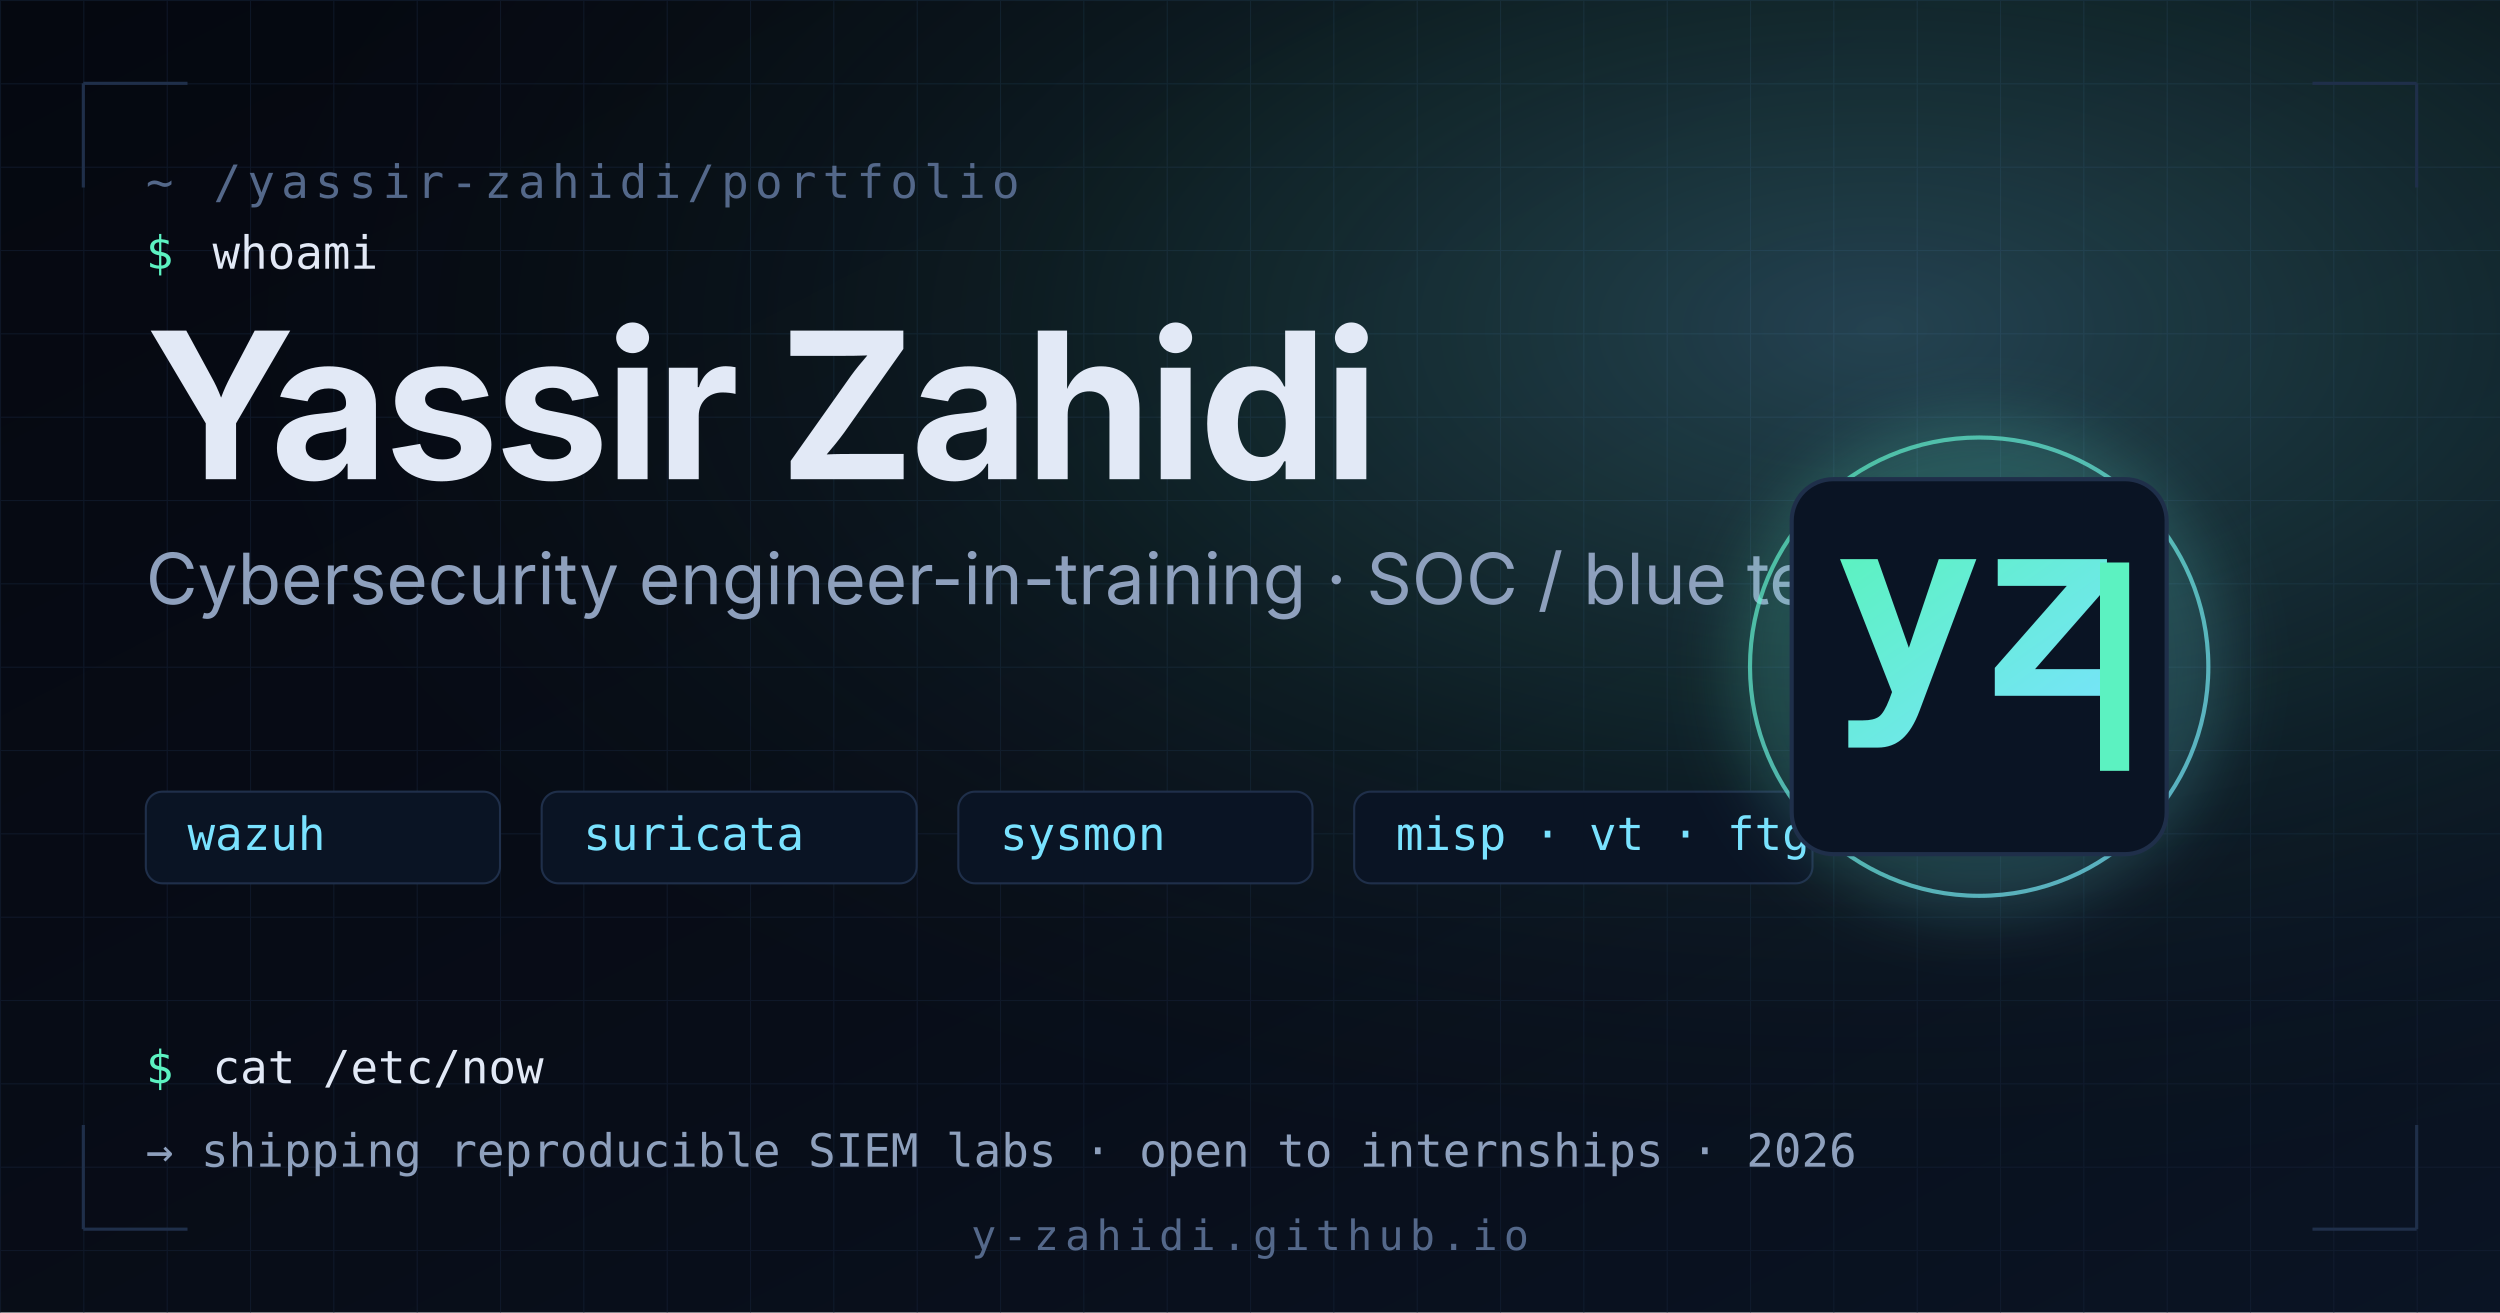
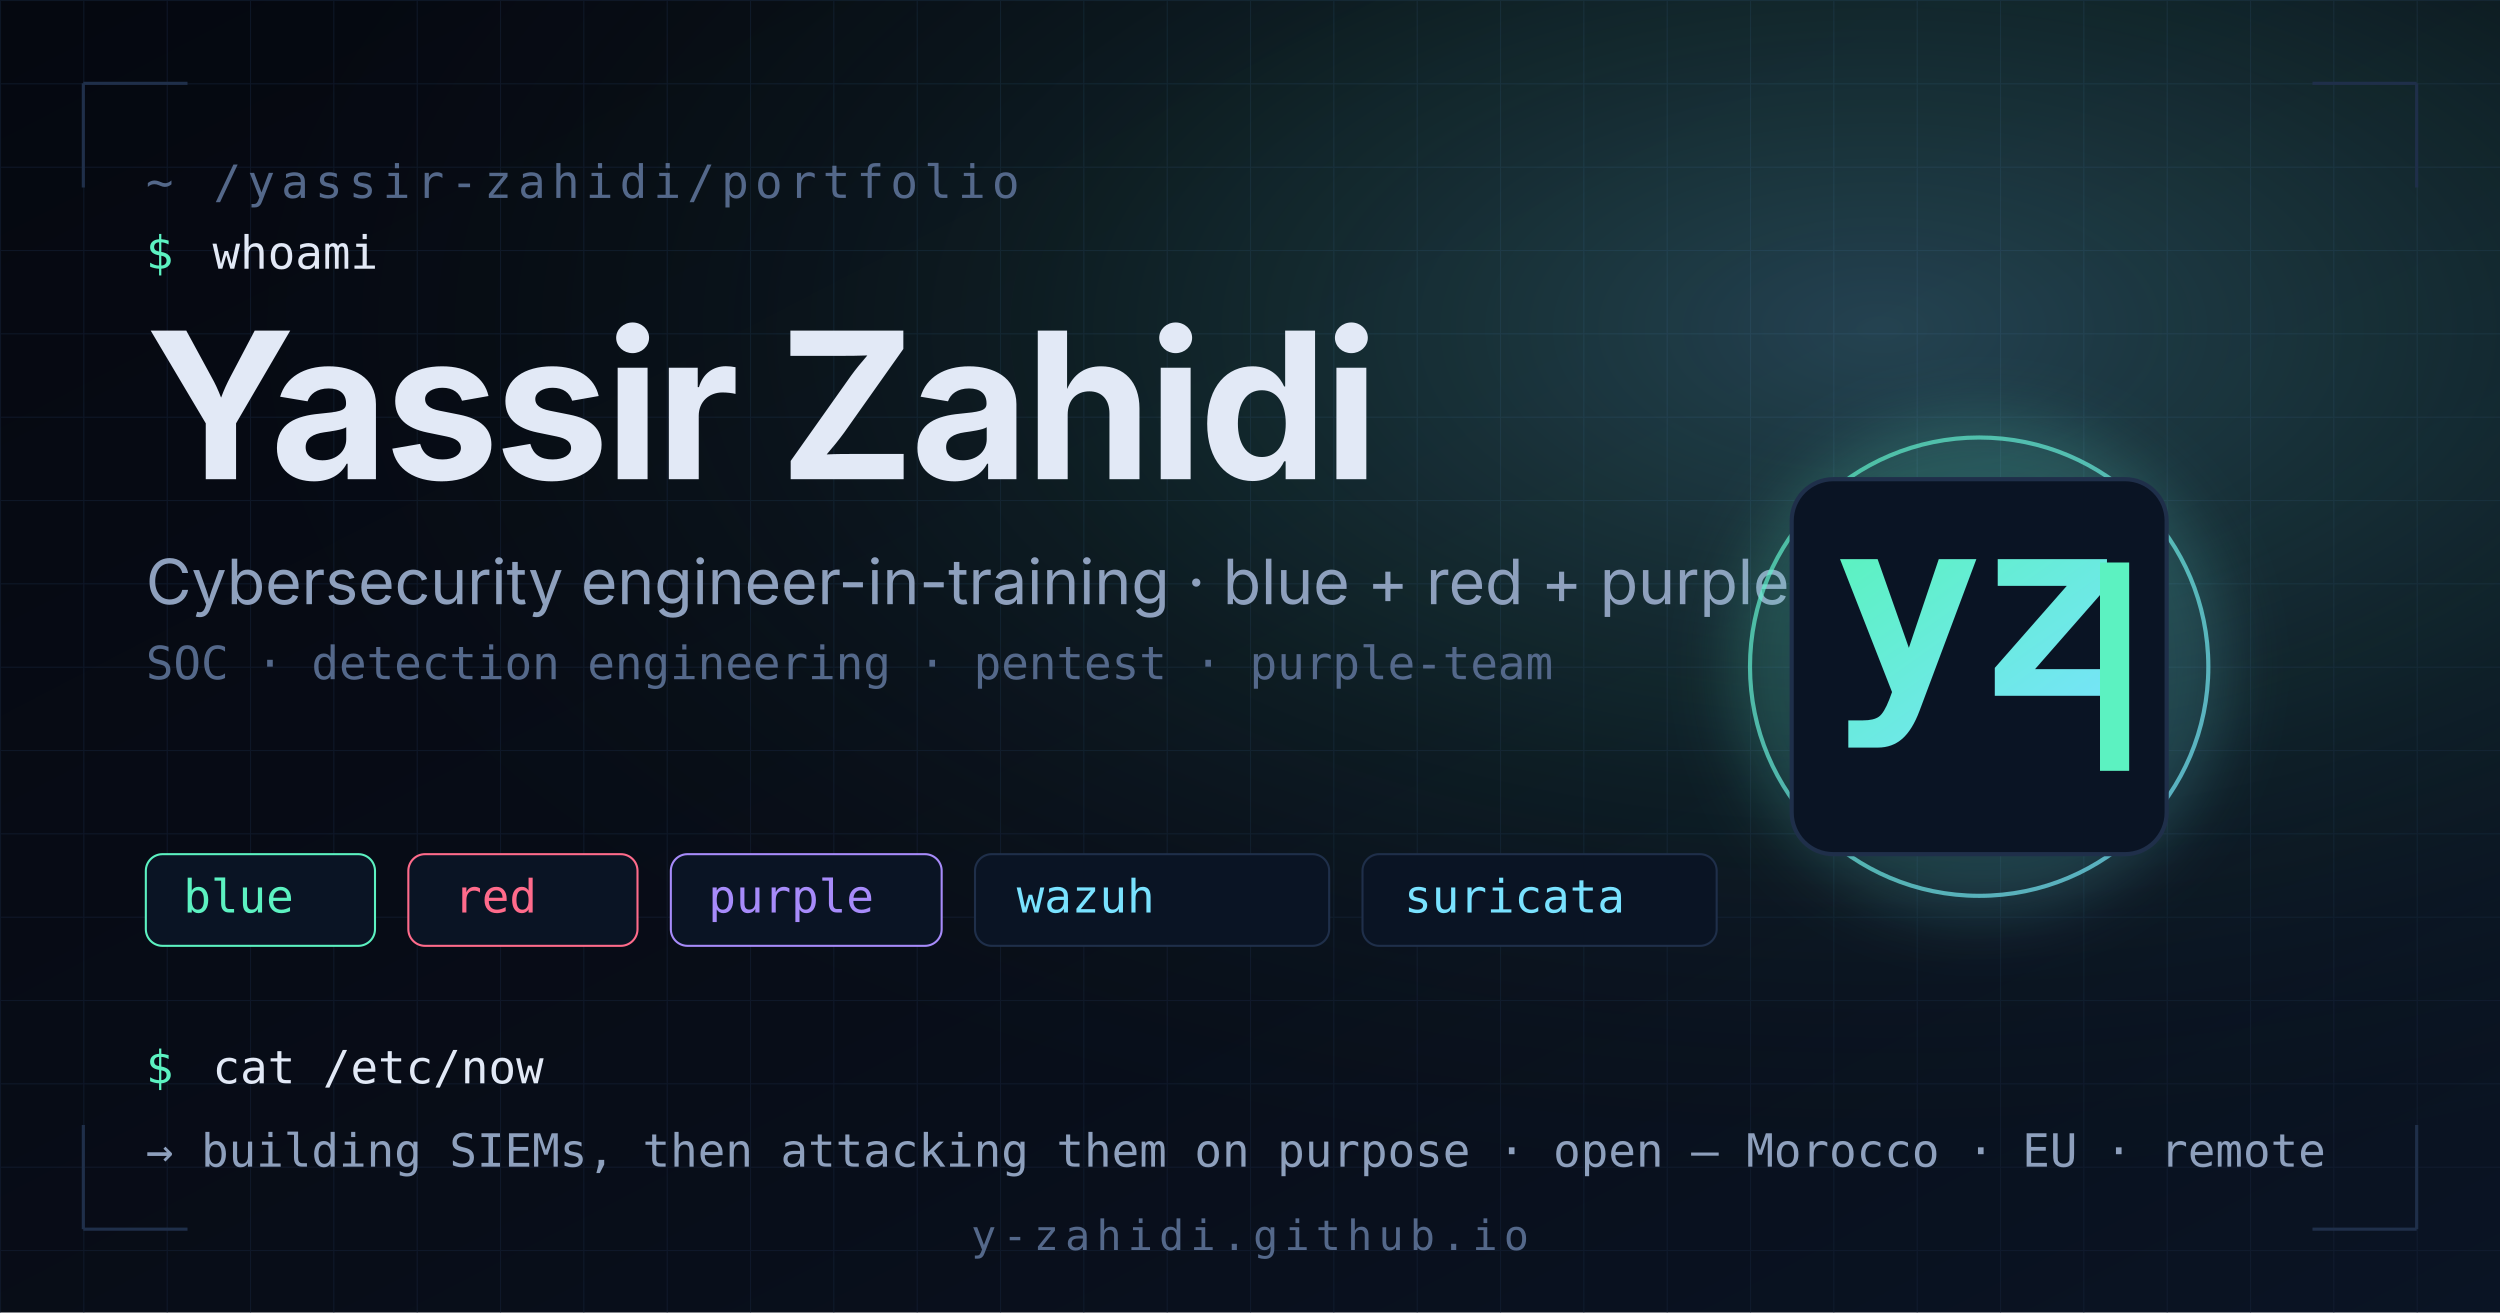
- <svg xmlns="http://www.w3.org/2000/svg" viewBox="0 0 1200 630" width="1200" height="630" role="img" aria-label="Yassir Zahidi — cybersecurity portfolio">
+ <svg xmlns="http://www.w3.org/2000/svg" viewBox="0 0 1200 630" width="1200" height="630" role="img" aria-label="Yassir Zahidi — cybersecurity portfolio — blue + red + purple">
  <defs>
    <linearGradient id="bg" x1="0" y1="0" x2="1" y2="1">
      <stop offset="0" stop-color="#050810" />
      <stop offset=".55" stop-color="#080d18" />
      <stop offset="1" stop-color="#0a1424" />
    </linearGradient>
    <radialGradient id="glow" cx=".75" cy=".25" r=".7">
      <stop offset="0" stop-color="#79e2ff" stop-opacity=".25" />
      <stop offset=".5" stop-color="#5cf2c1" stop-opacity=".07" />
      <stop offset="1" stop-color="#000000" stop-opacity="0" />
    </radialGradient>
    <linearGradient id="accent" x1="0" y1="0" x2="1" y2="1">
      <stop offset="0" stop-color="#5cf2c1" />
      <stop offset="1" stop-color="#79e2ff" />
    </linearGradient>
    <pattern id="grid" width="40" height="40" patternUnits="userSpaceOnUse">
      <path d="M 40 0 L 0 0 0 40" fill="none" stroke="#142036" stroke-width="1" />
    </pattern>
    <filter id="soft" x="-20%" y="-20%" width="140%" height="140%">
      <feGaussianBlur stdDeviation="14" />
    </filter>
  </defs>
  <rect width="1200" height="630" fill="url(#bg)" />
  <rect width="1200" height="630" fill="url(#grid)" opacity=".55" />
  <rect width="1200" height="630" fill="url(#glow)" />
  <g stroke="#1f2f4a" stroke-width="1.5" fill="none">
    <path d="M40 40 L40 90 M40 40 L90 40" />
    <path d="M1160 40 L1110 40 M1160 40 L1160 90" />
    <path d="M40 590 L40 540 M40 590 L90 590" />
    <path d="M1160 590 L1110 590 M1160 590 L1160 540" />
  </g>
  <g transform="translate(70 95)" font-family="ui-monospace, 'JetBrains Mono', SFMono-Regular, Menlo, monospace">
    <text font-size="22" fill="#54688a" letter-spacing="3">~ /yassir-zahidi/portfolio</text>
    <text y="34" font-size="22" fill="#5cf2c1">$</text>
    <text x="32" y="34" font-size="22" fill="#e2e9f6">whoami</text>
  </g>
  <g transform="translate(70 230)" font-family="Inter, system-ui, sans-serif">
    <text font-size="98" font-weight="700" fill="#e2e9f6" letter-spacing="-2">Yassir Zahidi</text>
-     <text y="60" font-size="34" fill="#8ea0bd" font-weight="400">Cybersecurity engineer-in-training · SOC / blue team</text>
+     <text y="60" font-size="30" fill="#8ea0bd" font-weight="400">Cybersecurity engineer-in-training · blue + red + purple</text>
+     <text y="96" font-size="22" fill="#54688a" font-weight="400" font-family="ui-monospace, monospace">SOC · detection engineering · pentest · purple-team</text>
  </g>
-   <g transform="translate(70 380)" font-family="ui-monospace, monospace" font-size="22">
+   <g transform="translate(70 410)" font-family="ui-monospace, monospace" font-size="22">
    <g>
+       <rect width="110" height="44" rx="8" fill="#0a1424" stroke="#5cf2c1" />
+       <text x="18" y="28" fill="#5cf2c1">blue</text>
+     </g>
+     <g transform="translate(126 0)">
+       <rect width="110" height="44" rx="8" fill="#0a1424" stroke="#ff6b8b" />
+       <text x="22" y="28" fill="#ff6b8b">red</text>
+     </g>
+     <g transform="translate(252 0)">
+       <rect width="130" height="44" rx="8" fill="#0a1424" stroke="#a78bfa" />
+       <text x="18" y="28" fill="#a78bfa">purple</text>
+     </g>
+     <g transform="translate(398 0)">
      <rect width="170" height="44" rx="8" fill="#0a1424" stroke="#1f2f4a" />
      <text x="20" y="28" fill="#79e2ff">wazuh</text>
    </g>
-     <g transform="translate(190 0)">
-       <rect width="180" height="44" rx="8" fill="#0a1424" stroke="#1f2f4a" />
+     <g transform="translate(584 0)">
+       <rect width="170" height="44" rx="8" fill="#0a1424" stroke="#1f2f4a" />
      <text x="20" y="28" fill="#79e2ff">suricata</text>
-     </g>
-     <g transform="translate(390 0)">
-       <rect width="170" height="44" rx="8" fill="#0a1424" stroke="#1f2f4a" />
-       <text x="20" y="28" fill="#79e2ff">sysmon</text>
-     </g>
-     <g transform="translate(580 0)">
-       <rect width="220" height="44" rx="8" fill="#0a1424" stroke="#1f2f4a" />
-       <text x="20" y="28" fill="#79e2ff">misp · vt · ftgt</text>
    </g>
  </g>
  <g transform="translate(70 520)" font-family="ui-monospace, monospace">
    <text font-size="22" fill="#5cf2c1">$</text>
    <text x="32" font-size="22" fill="#e2e9f6">cat /etc/now</text>
-     <text y="40" font-size="22" fill="#8ea0bd">→ shipping reproducible SIEM labs · open to internships · 2026</text>
+     <text y="40" font-size="22" fill="#8ea0bd">→ building SIEMs, then attacking them on purpose · open — Morocco · EU · remote</text>
  </g>
  <g transform="translate(950 320)">
    <circle r="120" fill="url(#accent)" opacity=".18" filter="url(#soft)" />
    <circle r="110" fill="none" stroke="url(#accent)" stroke-width="2" opacity=".7" />
    <rect x="-90" y="-90" width="180" height="180" rx="20" fill="#0a1424" stroke="#1f2f4a" stroke-width="2" />
    <text x="0" y="14" text-anchor="middle" font-family="ui-monospace, 'JetBrains Mono', monospace" font-size="120" font-weight="700" fill="url(#accent)" letter-spacing="-4">yz</text>
    <rect x="58" y="-50" width="14" height="100" fill="#5cf2c1">
      <animate attributeName="opacity" values="1;0;1" dur="1.1s" repeatCount="indefinite" />
    </rect>
  </g>
  <text x="600" y="600" text-anchor="middle" font-family="ui-monospace, monospace" font-size="20" fill="#54688a" letter-spacing="3">
    y-zahidi.github.io
  </text>
</svg>
